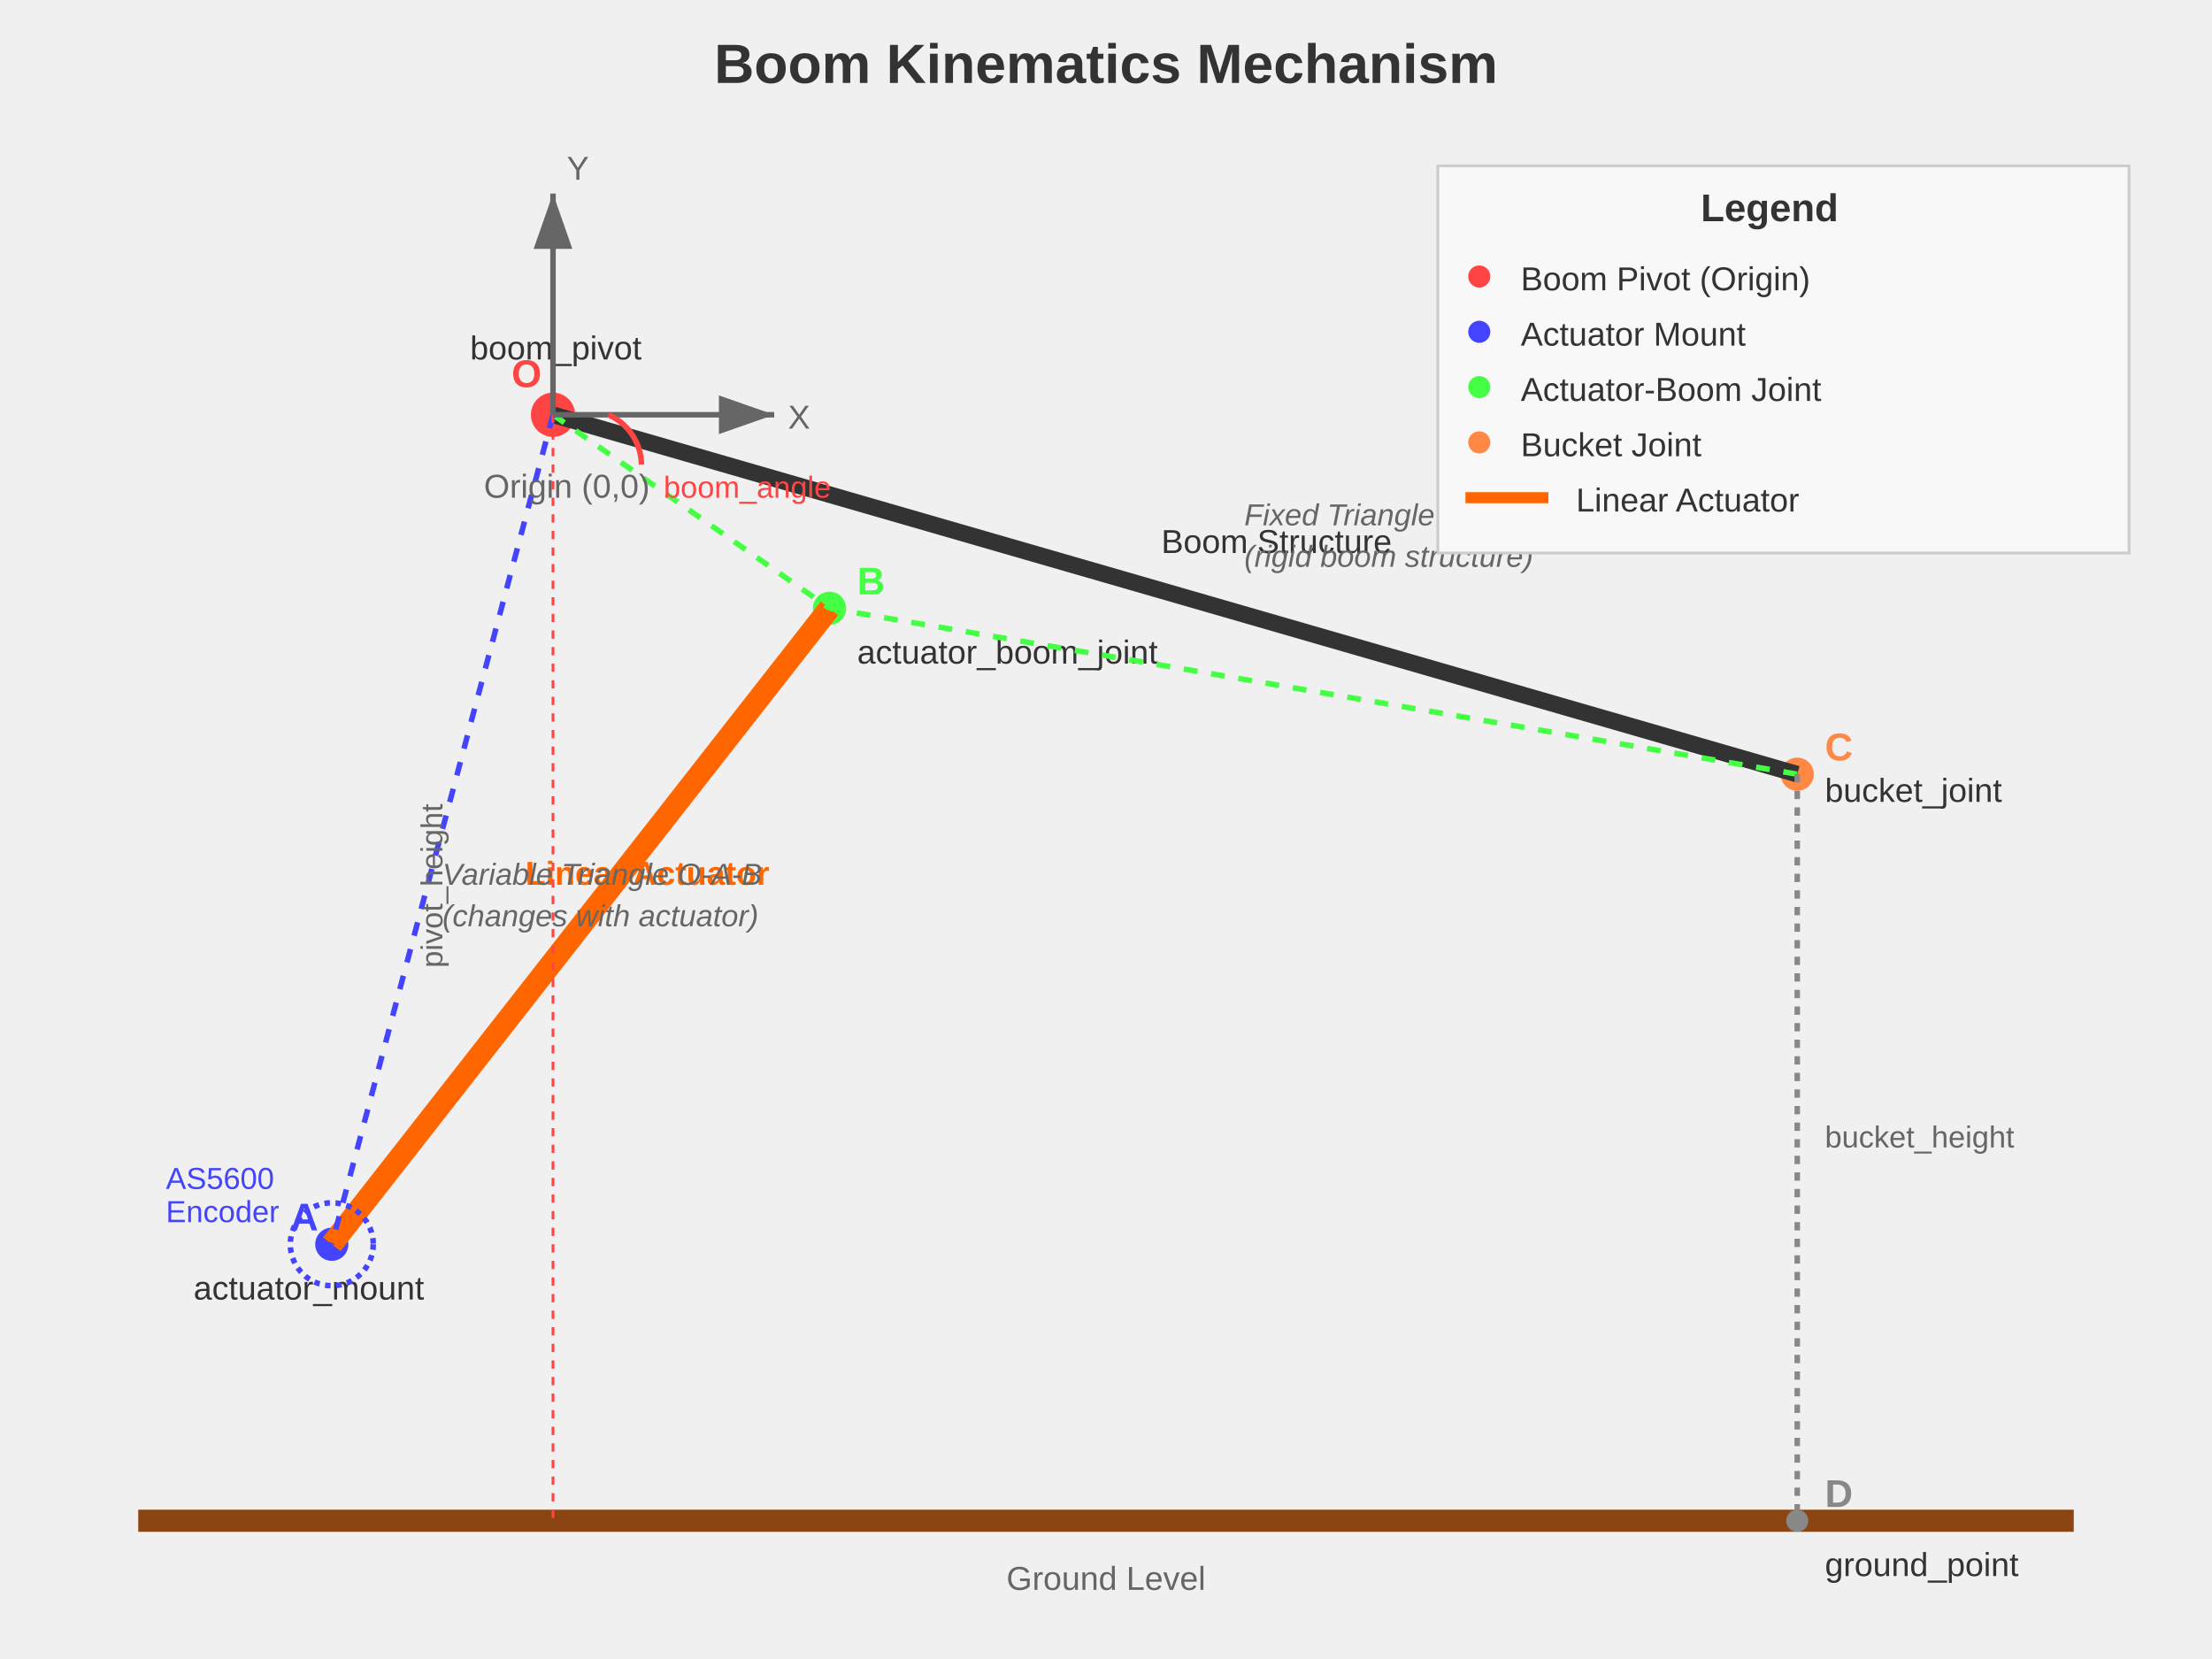
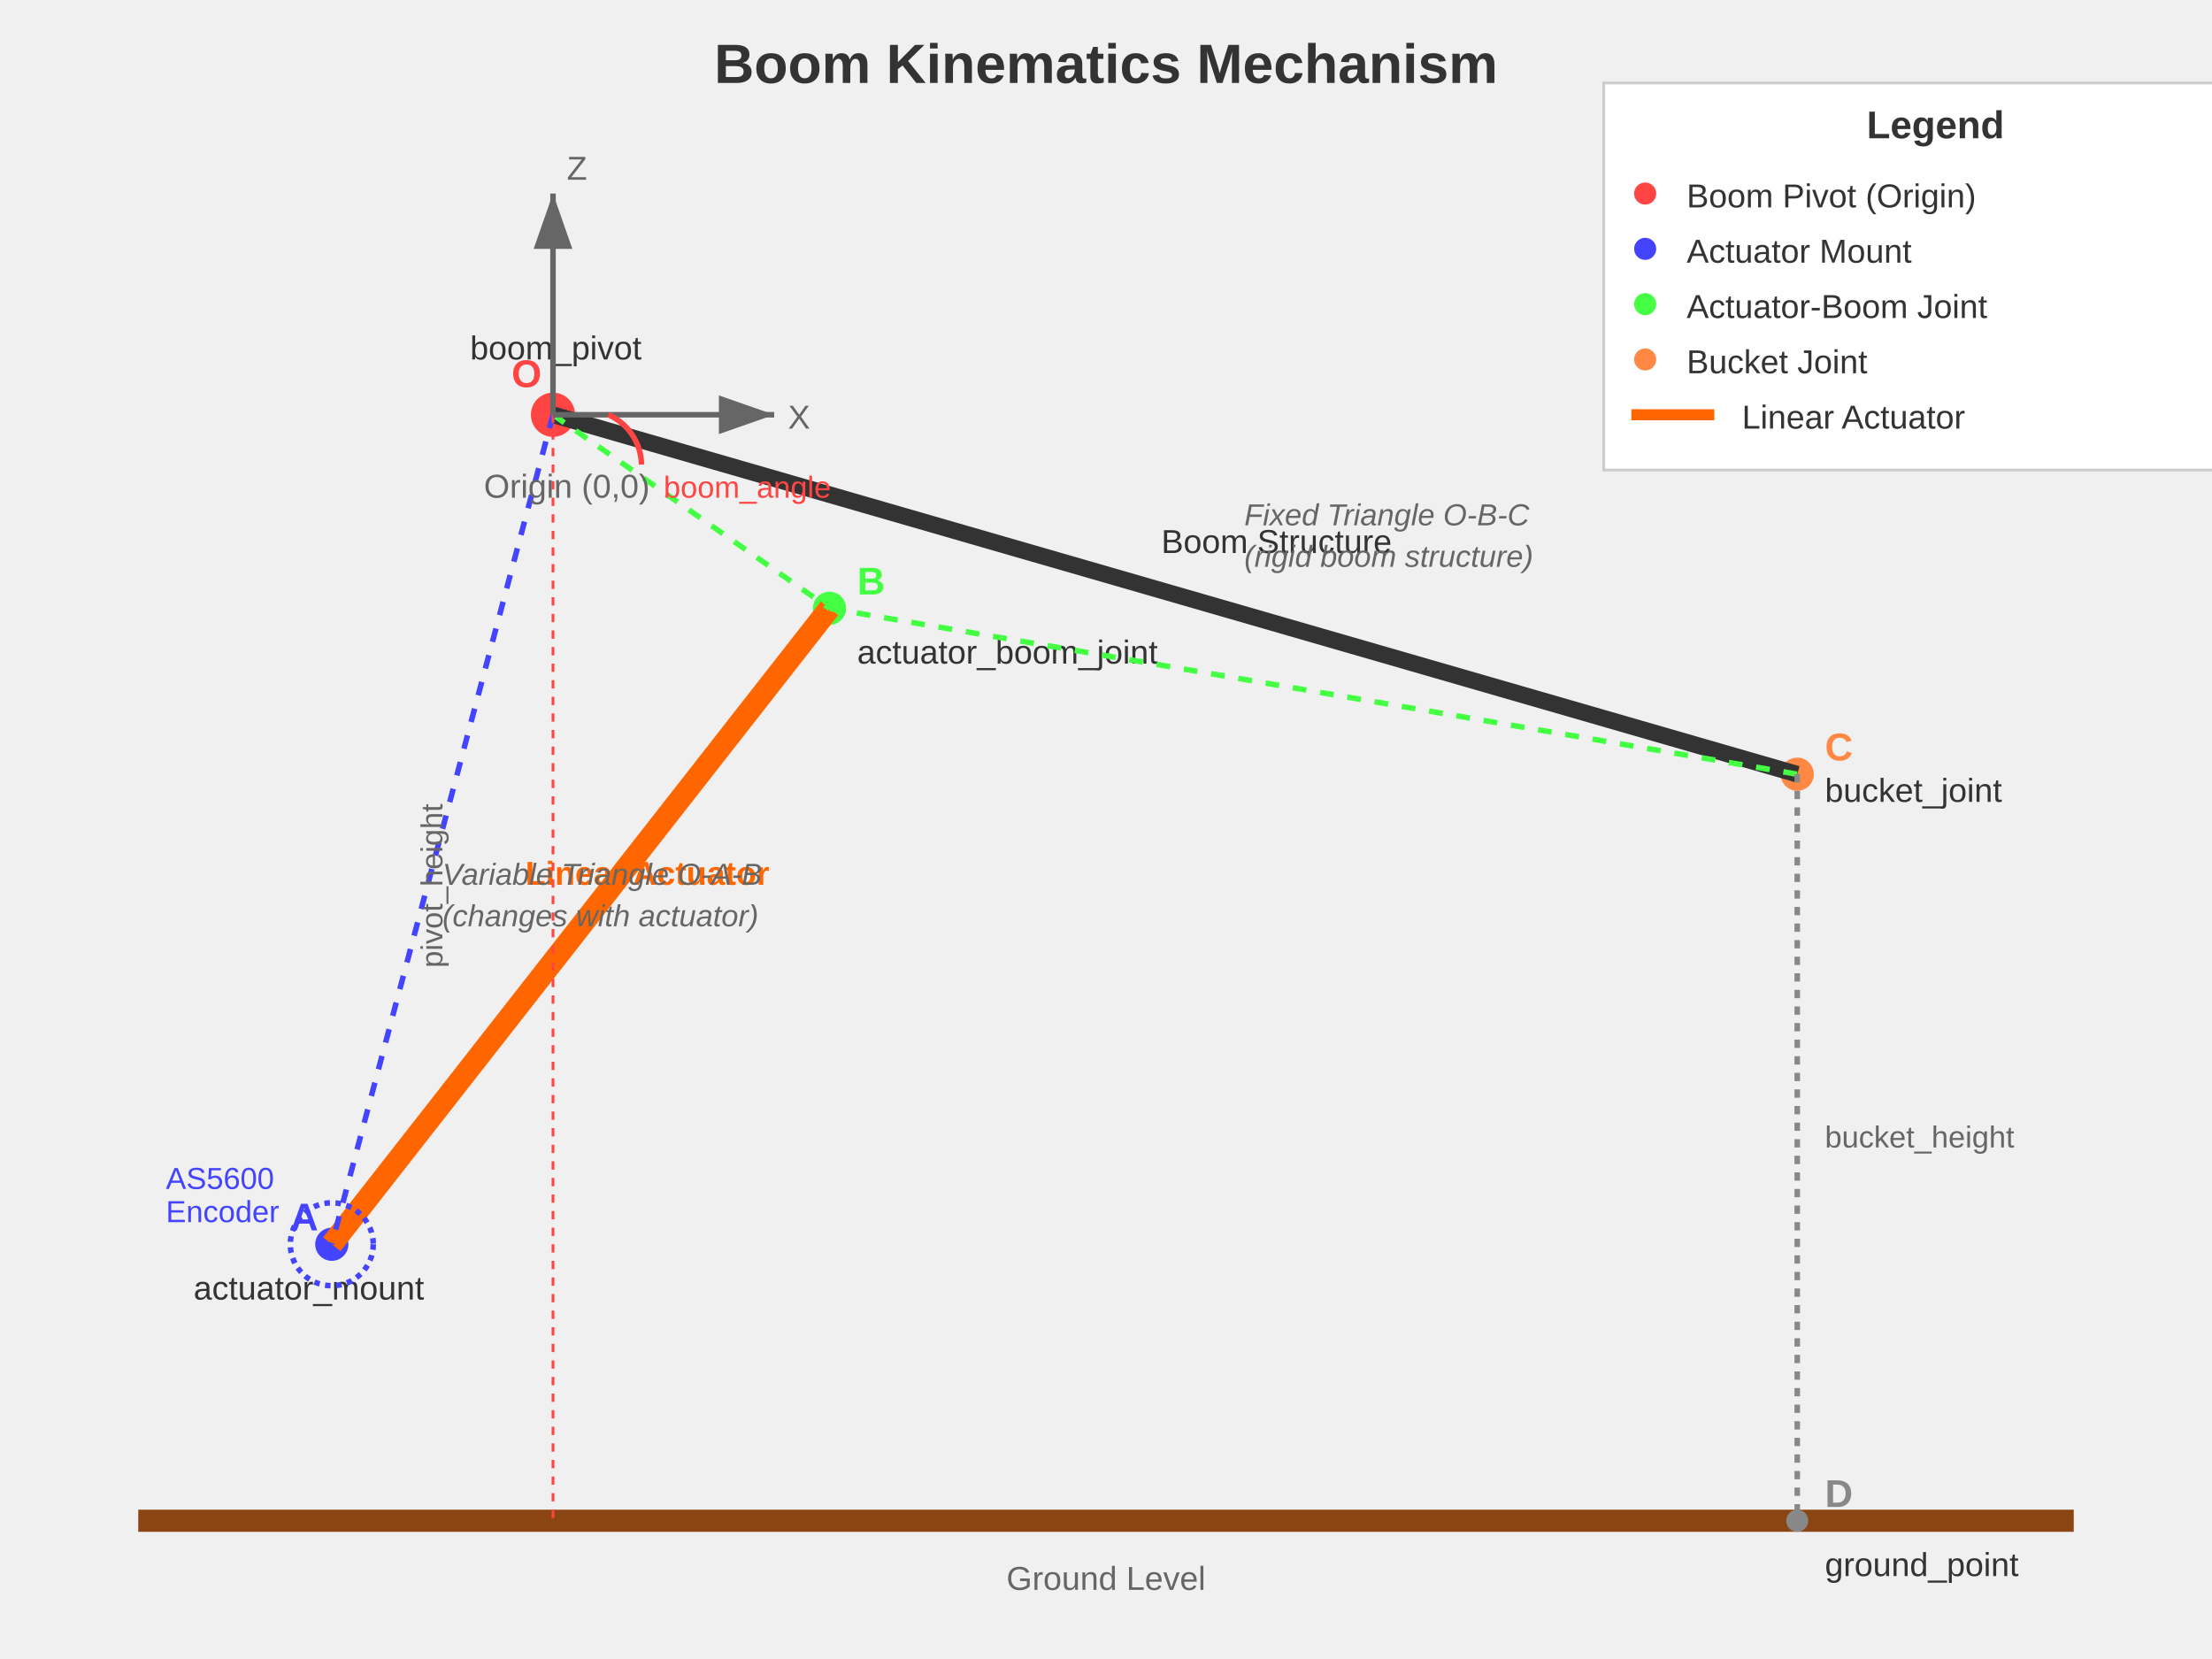
<svg xmlns="http://www.w3.org/2000/svg" width="800" height="600">
  <text x="400" y="30" text-anchor="middle" font-family="Arial, sans-serif" font-size="20" font-weight="bold" fill="#333">Boom Kinematics Mechanism</text>
  <line x1="50" y1="550" x2="750" y2="550" stroke="#8B4513" stroke-width="8" />
  <text x="400" y="575" text-anchor="middle" font-family="Arial, sans-serif" font-size="12" fill="#666">Ground Level</text>
  <circle cx="200" cy="150" r="8" fill="#FF4444" />
  <text x="185" y="140" font-family="Arial, sans-serif" font-size="14" font-weight="bold" fill="#FF4444">O</text>
  <text x="170" y="130" font-family="Arial, sans-serif" font-size="12" fill="#333">boom_pivot</text>
  <circle cx="120" cy="450" r="6" fill="#4444FF" />
  <text x="105" y="445" font-family="Arial, sans-serif" font-size="14" font-weight="bold" fill="#4444FF">A</text>
  <text x="70" y="470" font-family="Arial, sans-serif" font-size="12" fill="#333">actuator_mount</text>
  <circle cx="300" cy="220" r="6" fill="#44FF44" />
  <text x="310" y="215" font-family="Arial, sans-serif" font-size="14" font-weight="bold" fill="#44FF44">B</text>
  <text x="310" y="240" font-family="Arial, sans-serif" font-size="12" fill="#333">actuator_boom_joint</text>
  <circle cx="650" cy="280" r="6" fill="#FF8844" />
  <text x="660" y="275" font-family="Arial, sans-serif" font-size="14" font-weight="bold" fill="#FF8844">C</text>
  <text x="660" y="290" font-family="Arial, sans-serif" font-size="12" fill="#333">bucket_joint</text>
  <circle cx="650" cy="550" r="4" fill="#888888" />
  <text x="660" y="545" font-family="Arial, sans-serif" font-size="14" font-weight="bold" fill="#888888">D</text>
  <text x="660" y="570" font-family="Arial, sans-serif" font-size="12" fill="#333">ground_point</text>
  <line x1="200" y1="150" x2="650" y2="280" stroke="#333" stroke-width="6" />
  <text x="420" y="200" font-family="Arial, sans-serif" font-size="12" fill="#333">Boom Structure</text>
  <line x1="120" y1="450" x2="300" y2="220" stroke="#FF6600" stroke-width="8" />
  <text x="190" y="320" font-family="Arial, sans-serif" font-size="12" fill="#FF6600" font-weight="bold">Linear Actuator</text>
  <line x1="200" y1="150" x2="300" y2="220" stroke="#44FF44" stroke-width="2" stroke-dasharray="5,5" />
  <line x1="300" y1="220" x2="650" y2="280" stroke="#44FF44" stroke-width="2" stroke-dasharray="5,5" />
  <line x1="200" y1="150" x2="120" y2="450" stroke="#4444FF" stroke-width="2" stroke-dasharray="5,5" />
  <line x1="650" y1="280" x2="650" y2="550" stroke="#888" stroke-width="2" stroke-dasharray="3,3" />
  <text x="660" y="415" font-family="Arial, sans-serif" font-size="11" fill="#666">bucket_height</text>
  <line x1="200" y1="150" x2="200" y2="550" stroke="#FF4444" stroke-width="1" stroke-dasharray="3,3" />
  <text x="160" y="350" font-family="Arial, sans-serif" font-size="11" fill="#666" transform="rotate(-90 160 350)">pivot_height</text>
  <defs>
    <marker id="arrowhead" markerWidth="10" markerHeight="7" refX="10" refY="3.5" orient="auto">
      <polygon points="0 0, 10 3.5, 0 7" fill="#666" />
    </marker>
  </defs>
  <line x1="200" y1="150" x2="280" y2="150" stroke="#666" stroke-width="2" marker-end="url(#arrowhead)" />
  <text x="285" y="155" font-family="Arial, sans-serif" font-size="12" fill="#666">X</text>
  <line x1="200" y1="150" x2="200" y2="70" stroke="#666" stroke-width="2" marker-end="url(#arrowhead)" />
-   <text x="205" y="65" font-family="Arial, sans-serif" font-size="12" fill="#666">Y</text>
+   <text x="205" y="65" font-family="Arial, sans-serif" font-size="12" fill="#666">Z</text>
  <text x="175" y="180" font-family="Arial, sans-serif" font-size="12" fill="#666">Origin (0,0)</text>
  <path d="M 220 150 A 20 20 0 0 1 232 168" stroke="#FF4444" stroke-width="2" fill="none" />
  <text x="240" y="180" font-family="Arial, sans-serif" font-size="11" fill="#FF4444">boom_angle</text>
  <circle cx="120" cy="450" r="15" fill="none" stroke="#4444FF" stroke-width="2" stroke-dasharray="2,2" />
  <text x="60" y="430" font-family="Arial, sans-serif" font-size="11" fill="#4444FF">AS5600</text>
  <text x="60" y="442" font-family="Arial, sans-serif" font-size="11" fill="#4444FF">Encoder</text>
  <text x="160" y="320" font-family="Arial, sans-serif" font-size="11" fill="#666" style="font-style: italic">Variable Triangle O-A-B</text>
  <text x="160" y="335" font-family="Arial, sans-serif" font-size="11" fill="#666" style="font-style: italic">(changes with actuator)</text>
  <text x="450" y="190" font-family="Arial, sans-serif" font-size="11" fill="#666" style="font-style: italic">Fixed Triangle O-B-C</text>
  <text x="450" y="205" font-family="Arial, sans-serif" font-size="11" fill="#666" style="font-style: italic">(rigid boom structure)</text>
-   <rect x="520" y="60" width="250" height="140" fill="#F8F8F8" stroke="#CCC" stroke-width="1" />
-   <text x="640" y="80" text-anchor="middle" font-family="Arial, sans-serif" font-size="14" font-weight="bold" fill="#333">Legend</text>
-   <circle cx="535" cy="100" r="4" fill="#FF4444" />
-   <text x="550" y="105" font-family="Arial, sans-serif" font-size="12" fill="#333">Boom Pivot (Origin)</text>
-   <circle cx="535" cy="120" r="4" fill="#4444FF" />
-   <text x="550" y="125" font-family="Arial, sans-serif" font-size="12" fill="#333">Actuator Mount</text>
-   <circle cx="535" cy="140" r="4" fill="#44FF44" />
-   <text x="550" y="145" font-family="Arial, sans-serif" font-size="12" fill="#333">Actuator-Boom Joint</text>
-   <circle cx="535" cy="160" r="4" fill="#FF8844" />
-   <text x="550" y="165" font-family="Arial, sans-serif" font-size="12" fill="#333">Bucket Joint</text>
-   <line x1="530" y1="180" x2="560" y2="180" stroke="#FF6600" stroke-width="4" />
-   <text x="570" y="185" font-family="Arial, sans-serif" font-size="12" fill="#333">Linear Actuator</text>
+   <rect x="580" y="30" width="250" height="140" fill="white" stroke="#CCC" stroke-width="1" />
+   <text x="700" y="50" text-anchor="middle" font-family="Arial, sans-serif" font-size="14" font-weight="bold" fill="#333">Legend</text>
+   <circle cx="595" cy="70" r="4" fill="#FF4444" />
+   <text x="610" y="75" font-family="Arial, sans-serif" font-size="12" fill="#333">Boom Pivot (Origin)</text>
+   <circle cx="595" cy="90" r="4" fill="#4444FF" />
+   <text x="610" y="95" font-family="Arial, sans-serif" font-size="12" fill="#333">Actuator Mount</text>
+   <circle cx="595" cy="110" r="4" fill="#44FF44" />
+   <text x="610" y="115" font-family="Arial, sans-serif" font-size="12" fill="#333">Actuator-Boom Joint</text>
+   <circle cx="595" cy="130" r="4" fill="#FF8844" />
+   <text x="610" y="135" font-family="Arial, sans-serif" font-size="12" fill="#333">Bucket Joint</text>
+   <line x1="590" y1="150" x2="620" y2="150" stroke="#FF6600" stroke-width="4" />
+   <text x="630" y="155" font-family="Arial, sans-serif" font-size="12" fill="#333">Linear Actuator</text>
</svg>
